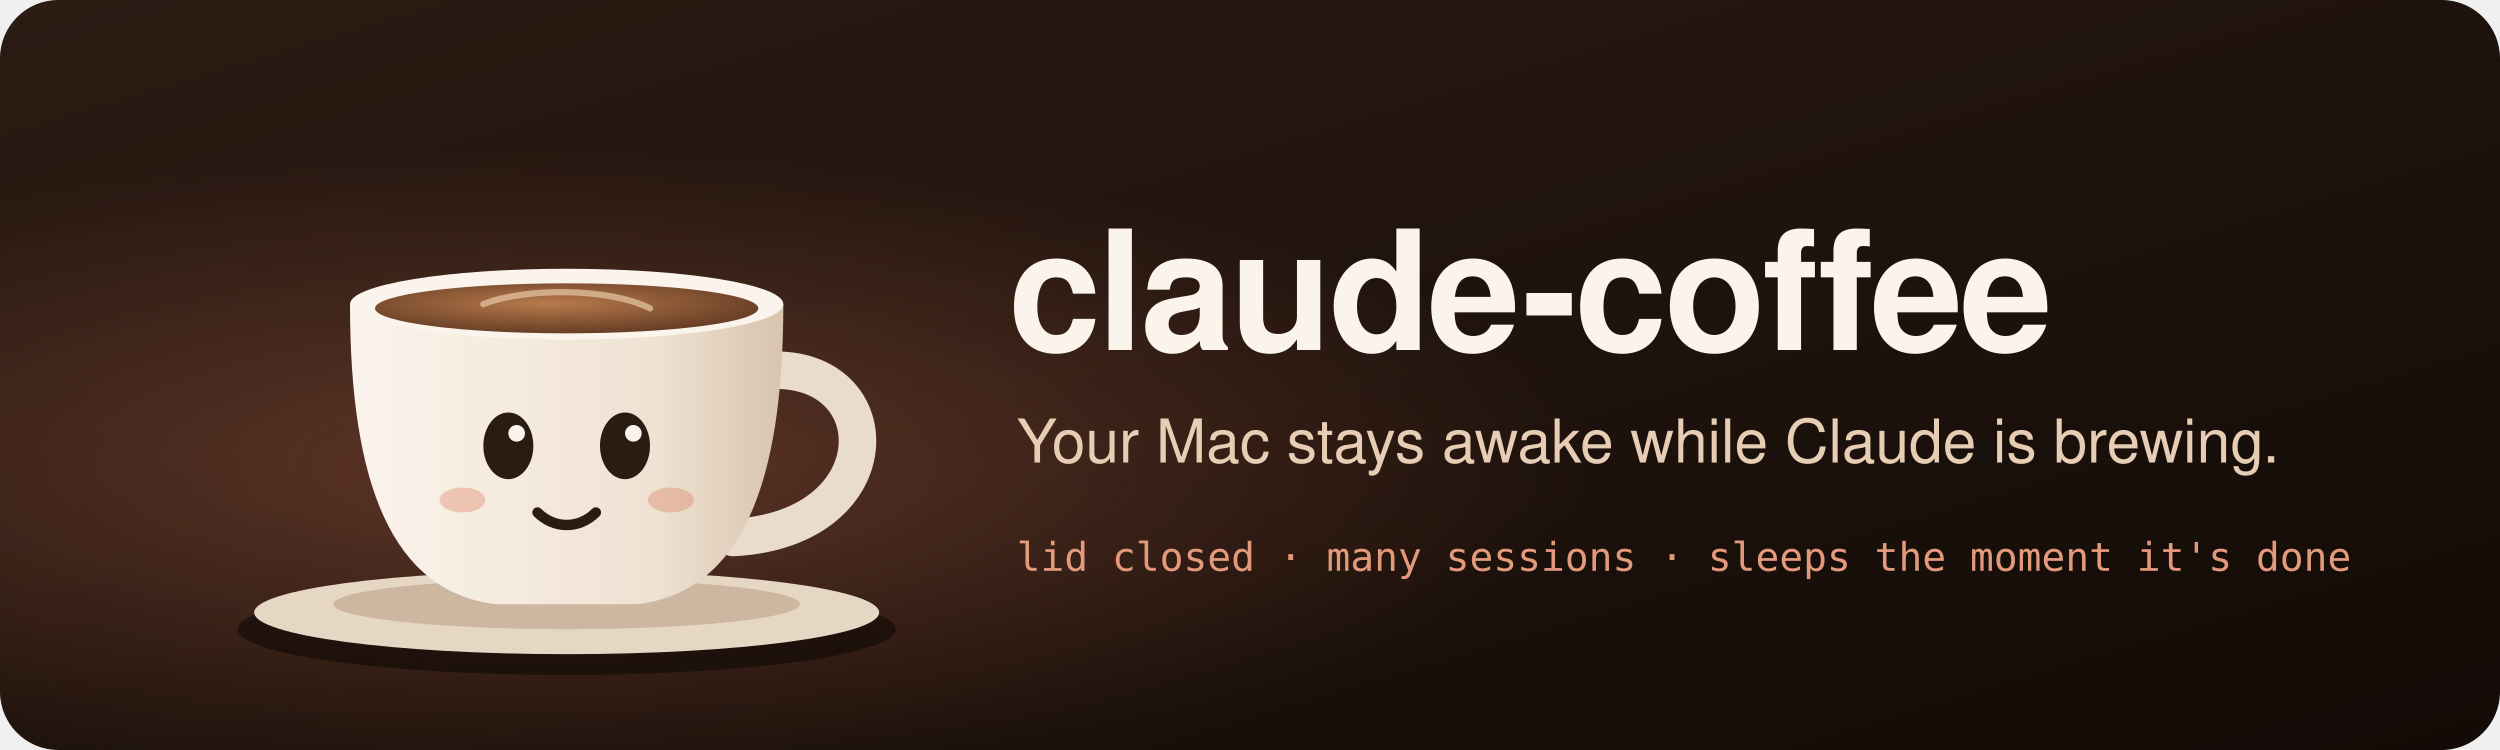
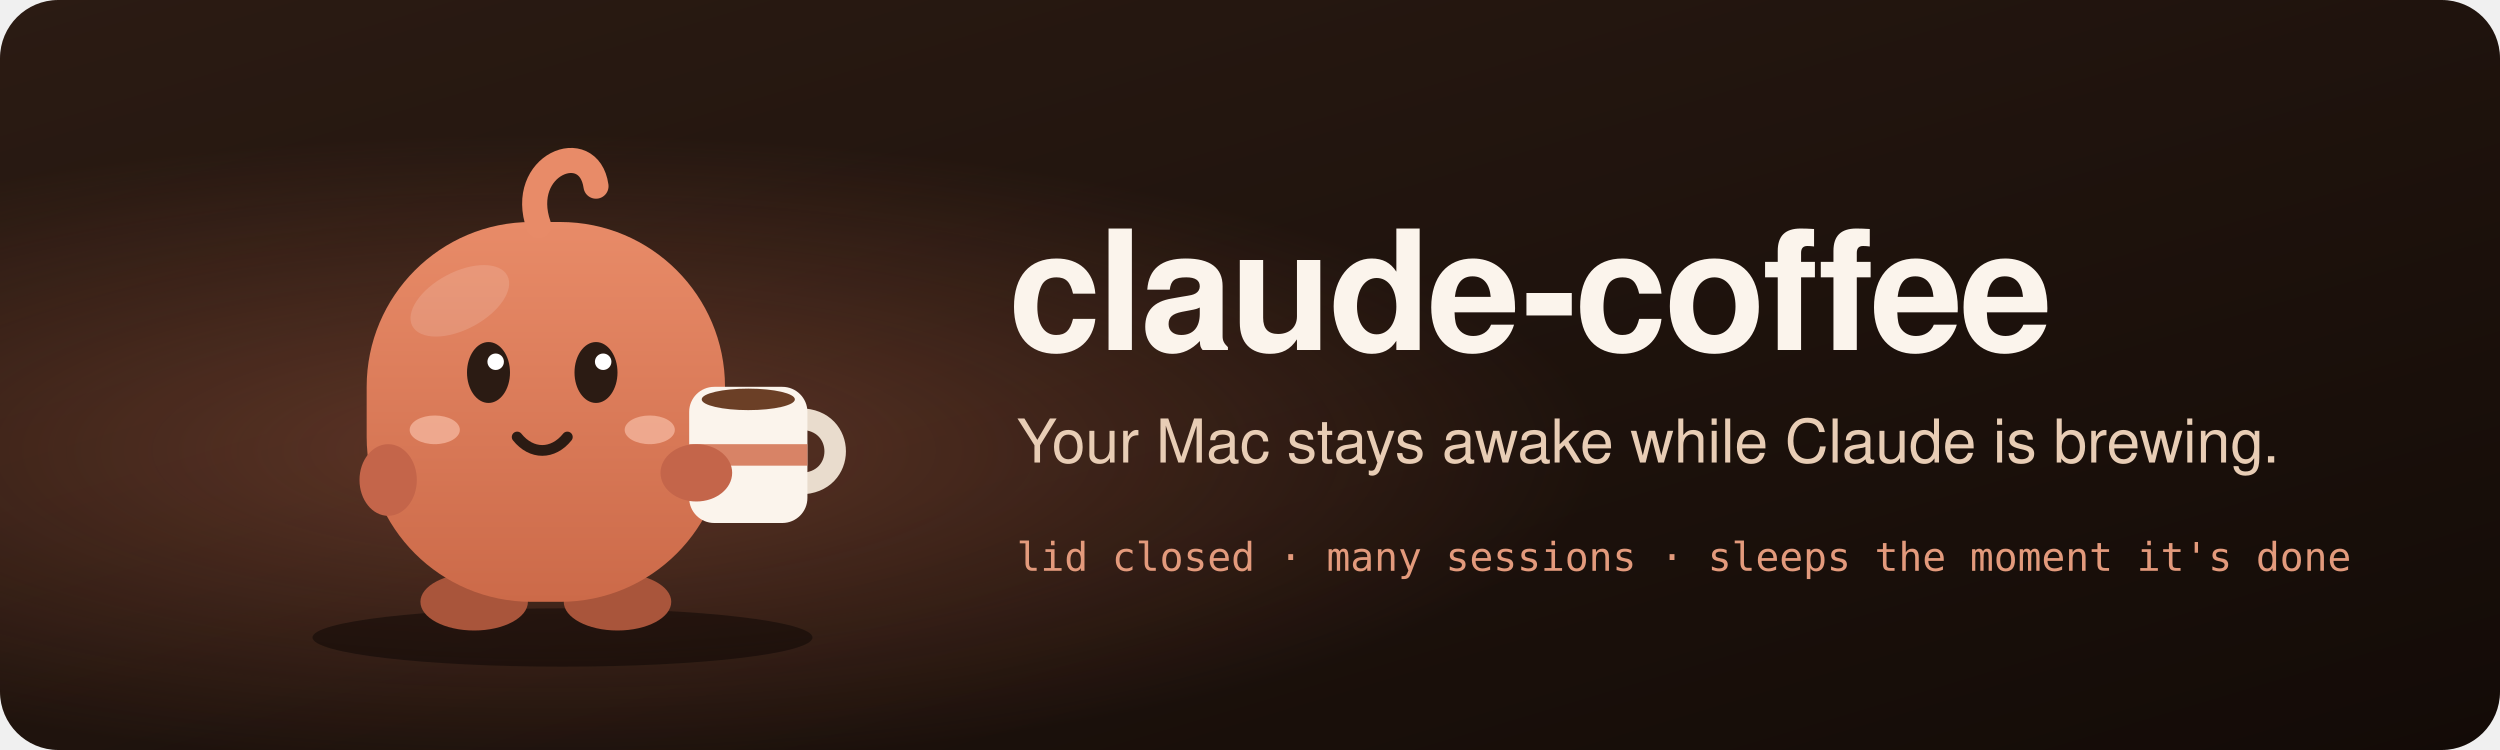
<svg xmlns="http://www.w3.org/2000/svg" viewBox="0 0 1200 360" width="1200" height="360" role="img" aria-labelledby="title desc">
  <defs>
    <linearGradient id="bg" x1="0" y1="0" x2="1" y2="1">
      <stop offset="0" stop-color="#2b1b13" />
      <stop offset="1" stop-color="#130b07" />
    </linearGradient>
-     <radialGradient id="glow" cx="0.22" cy="0.62" r="0.42">
+     <radialGradient id="glow" cx="0.22" cy="0.6" r="0.42">
      <stop offset="0" stop-color="#d97757" stop-opacity="0.34" />
      <stop offset="1" stop-color="#d97757" stop-opacity="0" />
    </radialGradient>
-     <linearGradient id="cup" x1="0" y1="0" x2="1" y2="0">
-       <stop offset="0" stop-color="#fbf4ec" />
-       <stop offset="0.7" stop-color="#efe2d3" />
-       <stop offset="1" stop-color="#d8c4ae" />
+     <linearGradient id="body" x1="0" y1="0" x2="0" y2="1">
+       <stop offset="0" stop-color="#e88b68" />
+       <stop offset="1" stop-color="#cc6a49" />
    </linearGradient>
-     <radialGradient id="crema" cx="0.45" cy="0.4" r="0.7">
-       <stop offset="0" stop-color="#b87a4b" />
-       <stop offset="1" stop-color="#5a3420" />
-     </radialGradient>
    <style>
-       .steam { fill: none; stroke: #f3e6d8; stroke-width: 7; stroke-linecap: round; opacity: 0;
-                animation: rise 3.6s ease-in-out infinite; }
-       .s2 { animation-delay: 1.2s; }
-       .s3 { animation-delay: 2.4s; }
-       @keyframes rise {
-         0%   { opacity: 0;   transform: translateY(16px); }
-         35%  { opacity: .6; }
-         100% { opacity: 0;   transform: translateY(-28px); }
-       }
-       .blink { animation: blink 5s infinite; transform-origin: 270px 214px; }
+       .steam { fill: none; stroke: #f3e6d8; stroke-width: 5; stroke-linecap: round; opacity: 0;
+                animation: rise 3.2s ease-in-out infinite; }
+       .s2 { animation-delay: 1.6s; }
+       @keyframes rise { 0% { opacity: 0; transform: translateY(10px); } 40% { opacity: .6; } 100% { opacity: 0; transform: translateY(-18px); } }
+       .blink { animation: blink 5s infinite; transform-box: fill-box; transform-origin: center; }
      @keyframes blink { 0%, 94%, 100% { transform: scaleY(1); } 97% { transform: scaleY(0.1); } }
      @media (prefers-reduced-motion: reduce) {
        .steam { animation: none; opacity: .45; }
        .blink { animation: none; }
      }
      .sans { font-family: -apple-system, BlinkMacSystemFont, "Segoe UI", Helvetica, Arial, sans-serif; }
      .mono { font-family: ui-monospace, SFMono-Regular, Menlo, Consolas, monospace; }
    </style>
  </defs>
  <rect width="1200" height="360" rx="28" fill="url(#bg)" />
  <rect width="1200" height="360" rx="28" fill="url(#glow)" />
-   <path class="steam" d="M232 118 C214 98 250 82 232 58" />
-   <path class="steam s2" d="M272 112 C254 92 290 76 272 52" />
-   <path class="steam s3" d="M312 118 C294 98 330 82 312 58" />
-   <ellipse cx="272" cy="302" rx="158" ry="22" fill="#0b0604" opacity="0.55" />
-   <ellipse cx="272" cy="294" rx="150" ry="20" fill="#e6d6c4" />
-   <ellipse cx="272" cy="290" rx="112" ry="12" fill="#cdb7a0" />
-   <path d="M366 178 C428 172 430 254 352 258" fill="none" stroke="#e9dccd" stroke-width="18" stroke-linecap="round" />
-   <path d="M168 146 H376 C376 232 356 284 306 290 H238 C188 284 168 232 168 146 Z" fill="url(#cup)" />
-   <ellipse cx="272" cy="146" rx="104" ry="17" fill="#fbf4ec" />
-   <ellipse cx="272" cy="148" rx="92" ry="12" fill="url(#crema)" />
-   <path d="M232 146 C252 138 292 138 312 148" fill="none" stroke="#e7c9a6" stroke-width="3" stroke-linecap="round" opacity="0.7" />
-   <g class="blink">
-     <ellipse cx="244" cy="214" rx="12" ry="16" fill="#2b1b13" />
-     <ellipse cx="300" cy="214" rx="12" ry="16" fill="#2b1b13" />
-     <circle cx="248" cy="208" r="4" fill="#fbf4ec" />
-     <circle cx="304" cy="208" r="4" fill="#fbf4ec" />
+   <ellipse cx="270" cy="306" rx="120" ry="14" fill="#0b0604" opacity="0.5" />
+   <g transform="translate(262 196) scale(1.72)">
+     <ellipse cx="-20" cy="54" rx="15" ry="8" fill="#a9553b" />
+     <ellipse cx="20" cy="54" rx="15" ry="8" fill="#a9553b" />
+     <rect x="-50" y="-52" width="100" height="106" rx="46" fill="url(#body)" />
+     <path d="M-2 -51 C -8 -68 12 -76 14 -62" fill="none" stroke="#e88b68" stroke-width="7" stroke-linecap="round" />
+     <ellipse cx="-24" cy="-30" rx="15" ry="8" fill="#fff" opacity=".14" transform="rotate(-28 -24 -30)" />
+     <g class="blink">
+       <ellipse cx="-16" cy="-10" rx="6" ry="8.5" fill="#2b1b13" />
+       <ellipse cx="14" cy="-10" rx="6" ry="8.5" fill="#2b1b13" />
+     </g>
+     <circle cx="-14" cy="-13" r="2.3" fill="#fff" />
+     <circle cx="16" cy="-13" r="2.3" fill="#fff" />
+     <ellipse cx="-31" cy="6" rx="7" ry="4" fill="#f6b8a0" opacity=".75" />
+     <ellipse cx="29" cy="6" rx="7" ry="4" fill="#f6b8a0" opacity=".75" />
+     <path d="M-8 8 C -4 13 2 13 6 8" fill="none" stroke="#2b1b13" stroke-width="3" stroke-linecap="round" />
+     <path class="steam" d="M50 -16 C 44 -26 56 -34 50 -46" />
+     <path class="steam s2" d="M62 -16 C 56 -26 68 -34 62 -46" />
+     <g transform="translate(40 -6)">
+       <path d="M31 9 C 44 9 44 27 31 27" fill="none" stroke="#e9dccd" stroke-width="6" stroke-linecap="round" />
+       <rect x="0" y="0" width="33" height="38" rx="7" fill="#fbf4ec" />
+       <ellipse cx="16.5" cy="3.5" rx="13" ry="3" fill="#6b3f26" />
+       <rect x="0" y="16" width="33" height="6" fill="#d2704f" opacity=".85" />
+     </g>
+     <ellipse cx="42" cy="18" rx="10" ry="8" fill="#c4654a" />
+     <ellipse cx="-44" cy="20" rx="8" ry="10" fill="#c4654a" />
  </g>
-   <path d="M258 246 C266 254 278 254 286 246" fill="none" stroke="#2b1b13" stroke-width="5" stroke-linecap="round" />
-   <ellipse cx="222" cy="240" rx="11" ry="6" fill="#d97757" opacity="0.35" />
-   <ellipse cx="322" cy="240" rx="11" ry="6" fill="#d97757" opacity="0.35" />
  <text x="484" y="168" class="sans" font-size="80" font-weight="800" fill="#fbf4ec" letter-spacing="-1.5">claude-coffee</text>
  <text x="488" y="222" class="sans" font-size="29" font-weight="500" fill="#e8cdb5">Your Mac stays awake while Claude is brewing.</text>
  <text x="488" y="274" class="mono" font-size="19" fill="#e39a7c">lid closed · many sessions · sleeps the moment it's done</text>
</svg>
